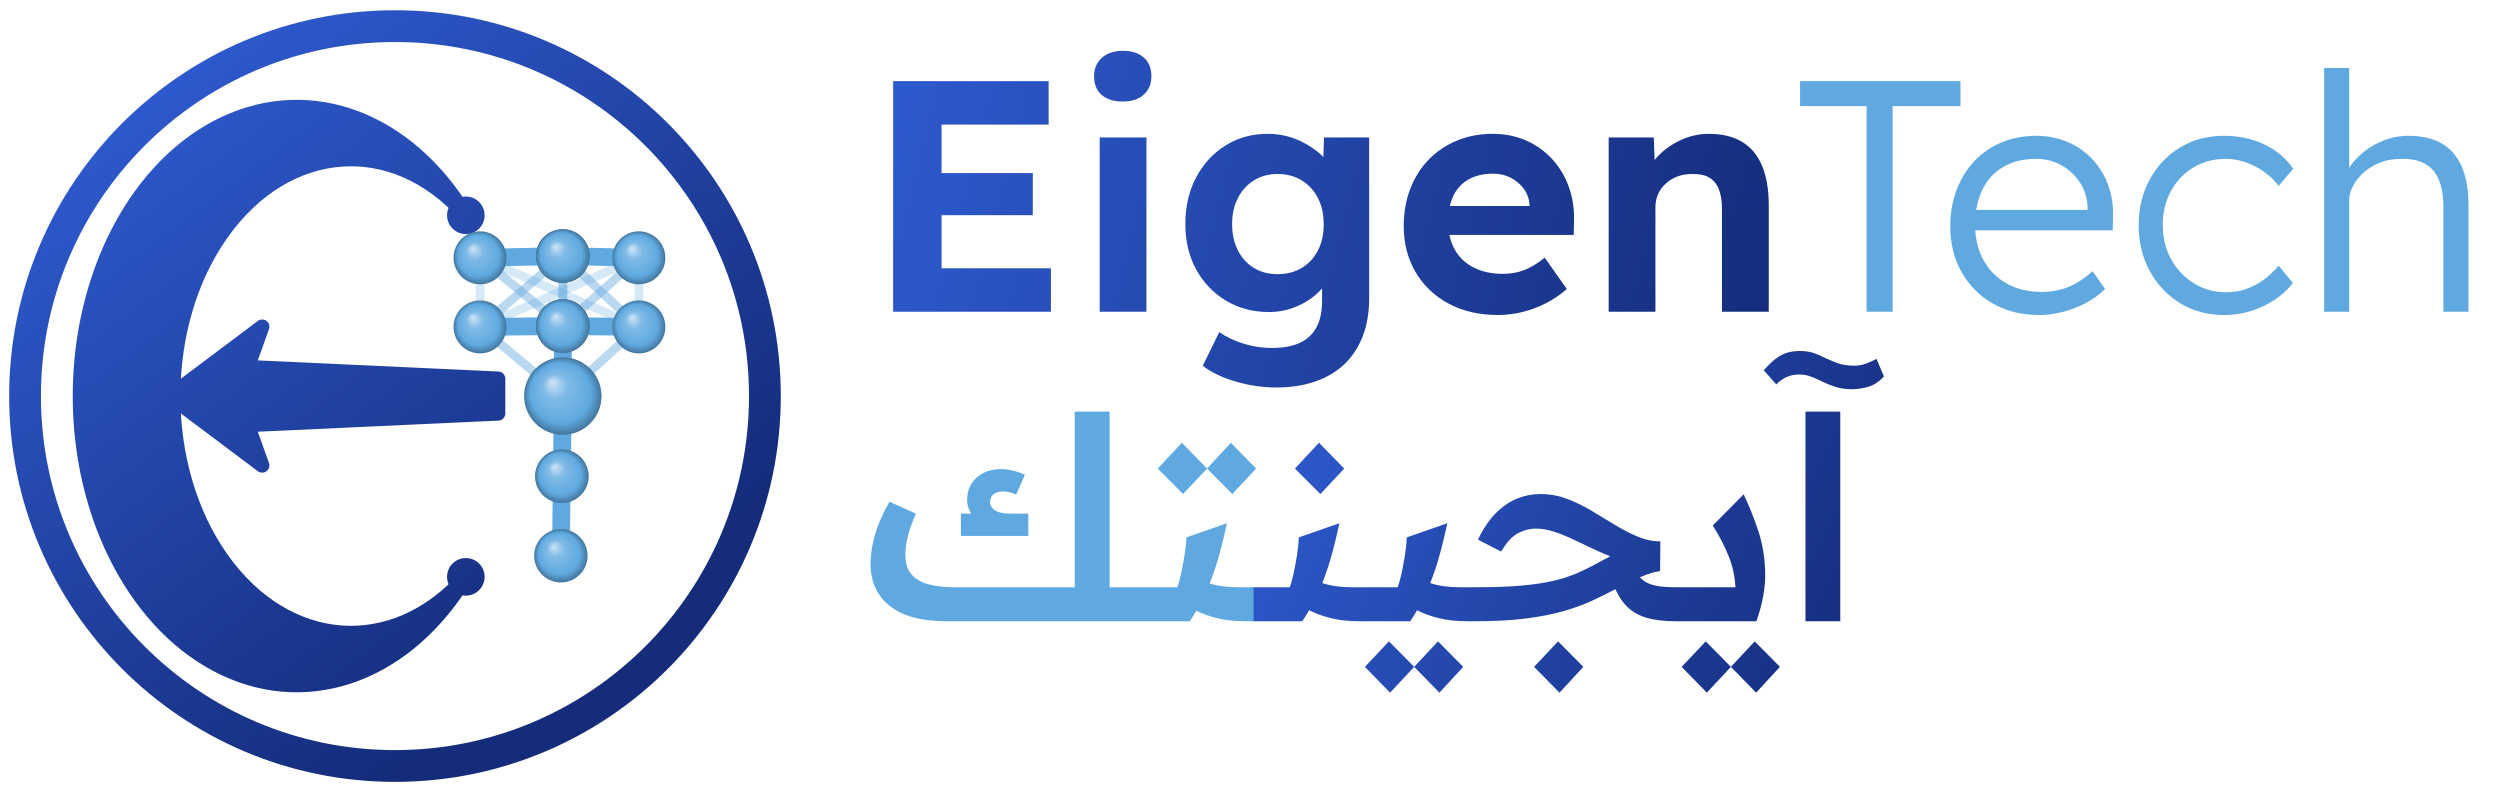
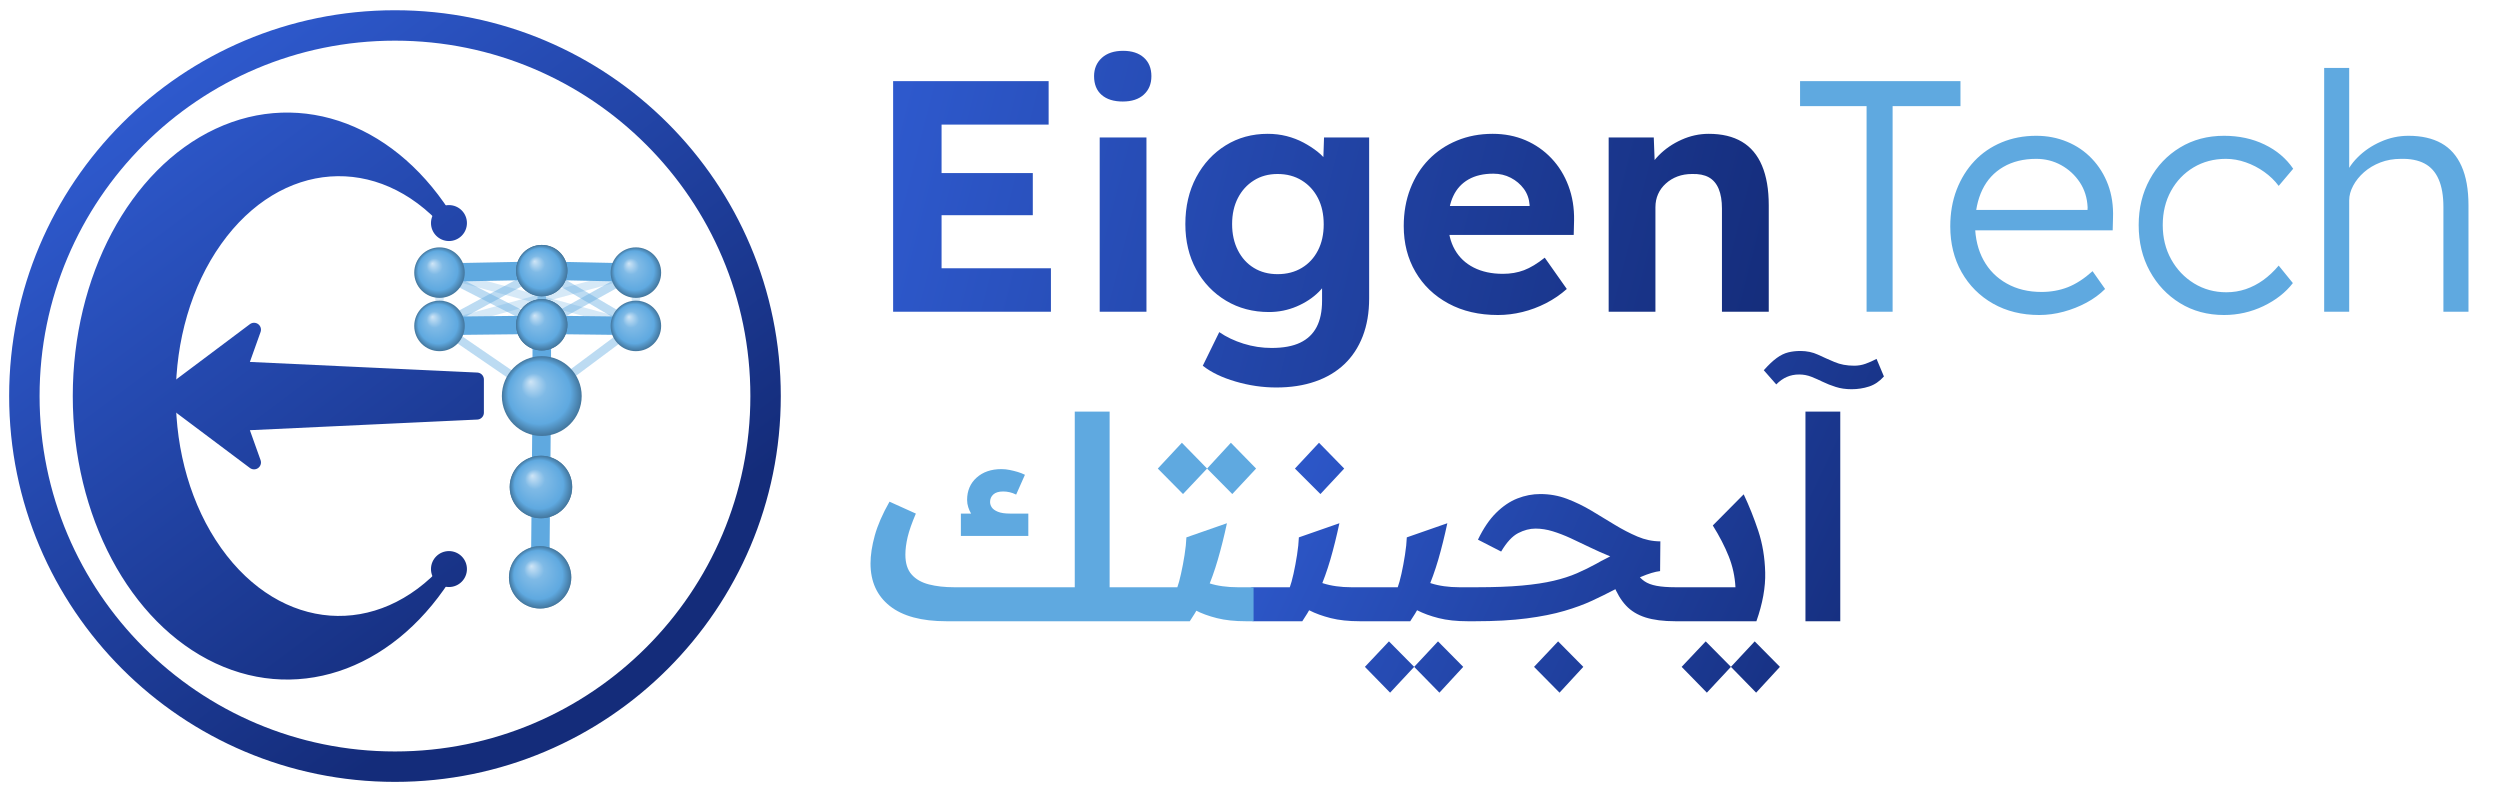
<svg xmlns="http://www.w3.org/2000/svg" viewBox="-2 -2 546.4 172.65" width="546" height="173" role="img" aria-label="EigenTech آيجينتك">
  <defs>
    <linearGradient id="wwe" gradientUnits="userSpaceOnUse" x1="0" y1="0" x2="202.61" y2="51.84">
      <stop offset="0" stop-color="#2F5BD0" />
      <stop offset="1" stop-color="#142C7A" />
    </linearGradient>
    <linearGradient id="wwa" gradientUnits="userSpaceOnUse" x1="85.33" y1="74.91" x2="218.33" y2="138.07">
      <stop offset="0" stop-color="#2F5BD0" />
      <stop offset="1" stop-color="#142C7A" />
    </linearGradient>
  </defs>
-   <svg x="0" y="0" width="168.65" height="168.65" viewBox="-99.5 -133.5 267 267" role="img" aria-label="EigenTech">
+   <svg x="0" y="0" width="168.65" height="168.65" viewBox="-100.5 -139.5 279 279" role="img" aria-label="EigenTech">
    <defs>
      <radialGradient id="s1k" cx=".5" cy=".5" r=".5" fx=".36" fy=".32">
        <stop offset="0" stop-color="#cfe5f6" />
        <stop offset=".32" stop-color="#7fbae6" />
        <stop offset=".78" stop-color="#5FA9E0" />
        <stop offset="1" stop-color="#43769d" />
      </radialGradient>
      <linearGradient id="s1e" gradientUnits="userSpaceOnUse" x1="-75" y1="-100" x2="75" y2="100">
        <stop offset="0" stop-color="#2F5BD0" />
        <stop offset="1" stop-color="#142C7A" />
      </linearGradient>
      <radialGradient id="s1r">
        <stop offset="0" stop-color="#2F5BD0" stop-opacity=".16" />
        <stop offset="1" stop-color="#2F5BD0" stop-opacity="0" />
      </radialGradient>
      <radialGradient id="s1q">
        <stop offset="0" stop-color="#5FA9E0" stop-opacity=".35" />
        <stop offset="1" stop-color="#5FA9E0" stop-opacity="0" />
      </radialGradient>
    </defs>
-     <circle cx="34" cy="0" r="128" fill="none" stroke="url(#s1e)" stroke-width="11" />
+     <circle cx="39" cy="0" r="134" fill="none" stroke="url(#s1e)" stroke-width="11" />
    <path d="M58.52 62.55 A75 100 0 1 1 58.52 -62.55 A61.5 82 0 1 0 58.52 62.55 Z" fill="url(#s1e)" stroke="url(#s1e)" stroke-width="5" stroke-linejoin="round" />
    <circle cx="58.52" cy="-62.55" r="6.5" fill="url(#s1e)" />
    <circle cx="58.52" cy="62.55" r="6.5" fill="url(#s1e)" />
-     <path d="M69.68 -6 L-16.95 -10 L-11.95 -24 L-43.95 0 L-11.95 24 L-16.95 10 L69.68 6 Z" fill="url(#s1e)" stroke="url(#s1e)" stroke-width="5" stroke-linejoin="round" />
-     <line x1="118.4" y1="-47.84" x2="118.4" y2="-23.92" style="stroke:#5fa9e0;stroke-opacity:0.25;stroke-width:3.05;stroke-linecap:round" />
-     <line x1="63.43" y1="-47.84" x2="118.4" y2="-23.92" style="stroke:#5fa9e0;stroke-opacity:0.25;stroke-width:3.05;stroke-linecap:round" />
-     <line x1="118.4" y1="-47.84" x2="63.43" y2="-23.92" style="stroke:#5fa9e0;stroke-opacity:0.25;stroke-width:3.05;stroke-linecap:round" />
-     <line x1="63.43" y1="-47.84" x2="63.43" y2="-23.92" style="stroke:#5fa9e0;stroke-opacity:0.25;stroke-width:3.05;stroke-linecap:round" />
-     <line x1="92.08" y1="-48.45" x2="118.4" y2="-23.92" style="stroke:#5fa9e0;stroke-opacity:0.43;stroke-width:3.07;stroke-linecap:round" />
-     <line x1="118.4" y1="-47.84" x2="92.08" y2="-24.23" style="stroke:#5fa9e0;stroke-opacity:0.43;stroke-width:3.07;stroke-linecap:round" />
-     <line x1="118.4" y1="-23.92" x2="92.08" y2="0" style="stroke:#5fa9e0;stroke-opacity:0.43;stroke-width:3.07;stroke-linecap:round" />
-     <line x1="63.43" y1="-47.84" x2="92.08" y2="-24.23" style="stroke:#5fa9e0;stroke-opacity:0.43;stroke-width:3.07;stroke-linecap:round" />
-     <line x1="92.08" y1="-48.45" x2="63.43" y2="-23.92" style="stroke:#5fa9e0;stroke-opacity:0.43;stroke-width:3.07;stroke-linecap:round" />
-     <line x1="63.43" y1="-23.92" x2="92.08" y2="0" style="stroke:#5fa9e0;stroke-opacity:0.43;stroke-width:3.07;stroke-linecap:round" />
-     <line x1="92.08" y1="-48.45" x2="92.08" y2="-24.23" style="stroke:#5fa9e0;stroke-opacity:0.6;stroke-width:3.09;stroke-linecap:round" />
-     <line x1="92.08" y1="-48.45" x2="118.4" y2="-47.84" style="stroke:#5fa9e0;stroke-opacity:1;stroke-width:6.15;stroke-linecap:round" />
-     <line x1="92.08" y1="-24.23" x2="118.4" y2="-23.92" style="stroke:#5fa9e0;stroke-opacity:1;stroke-width:6.15;stroke-linecap:round" />
-     <line x1="63.43" y1="-47.84" x2="92.08" y2="-48.45" style="stroke:#5fa9e0;stroke-opacity:1;stroke-width:6.15;stroke-linecap:round" />
-     <line x1="63.43" y1="-23.92" x2="92.08" y2="-24.23" style="stroke:#5fa9e0;stroke-opacity:1;stroke-width:6.15;stroke-linecap:round" />
-     <line x1="91.74" y1="27.73" x2="91.4" y2="55.26" style="stroke:#5fa9e0;stroke-opacity:1;stroke-width:6.15;stroke-linecap:round" />
-     <line x1="92.08" y1="0" x2="91.74" y2="27.73" style="stroke:#5fa9e0;stroke-opacity:1;stroke-width:6.17;stroke-linecap:round" />
-     <line x1="92.08" y1="-24.23" x2="92.08" y2="0" style="stroke:#5fa9e0;stroke-opacity:1;stroke-width:6.19;stroke-linecap:round" />
-     <circle cx="118.4" cy="-47.84" r="9.16" style="fill:url(#s1k)" />
-     <circle cx="118.4" cy="-47.84" r="9.16" style="fill:url(#s1k);opacity:0" />
-     <circle cx="118.4" cy="-23.92" r="9.16" style="fill:url(#s1k)" />
-     <circle cx="118.4" cy="-23.92" r="9.16" style="fill:url(#s1k);opacity:0" />
-     <circle cx="63.43" cy="-47.84" r="9.16" style="fill:url(#s1k)" />
-     <circle cx="63.43" cy="-47.84" r="9.16" style="fill:url(#s1k);opacity:0" />
-     <circle cx="63.43" cy="-23.92" r="9.16" style="fill:url(#s1k)" />
-     <circle cx="63.43" cy="-23.92" r="9.16" style="fill:url(#s1k);opacity:0" />
-     <circle cx="91.4" cy="55.26" r="9.21" style="fill:url(#s1k)" />
-     <circle cx="91.4" cy="55.26" r="9.21" style="fill:url(#s1k);opacity:0.42" />
-     <circle cx="91.74" cy="27.73" r="9.24" style="fill:url(#s1k)" />
-     <circle cx="91.74" cy="27.73" r="9.24" style="fill:url(#s1k);opacity:0.71" />
-     <circle cx="92.08" cy="-48.45" r="9.28" style="fill:url(#s1k)" />
-     <circle cx="92.08" cy="-48.45" r="9.28" style="fill:url(#s1k);opacity:1" />
-     <circle cx="92.08" cy="-24.23" r="9.28" style="fill:url(#s1k)" />
-     <circle cx="92.08" cy="-24.23" r="9.28" style="fill:url(#s1k);opacity:1" />
-     <circle cx="92.08" cy="0" r="13.4" style="fill:url(#s1k)" />
+     <path d="M68.65 -6 L-16.95 -10 L-11.95 -24 L-43.95 0 L-11.95 24 L-16.95 10 L68.65 6 Z" fill="url(#s1e)" stroke="url(#s1e)" stroke-width="5" stroke-linejoin="round" />
+     <line x1="55.1" y1="-44.63" x2="55.1" y2="-25.36" style="stroke:#5fa9e0;stroke-opacity:0.25;stroke-width:3.04;stroke-linecap:round" />
+     <line x1="55.1" y1="-44.63" x2="126.11" y2="-25.36" style="stroke:#5fa9e0;stroke-opacity:0.25;stroke-width:3.04;stroke-linecap:round" />
+     <line x1="126.11" y1="-44.63" x2="55.1" y2="-25.36" style="stroke:#5fa9e0;stroke-opacity:0.25;stroke-width:3.04;stroke-linecap:round" />
+     <line x1="126.11" y1="-44.63" x2="126.11" y2="-25.36" style="stroke:#5fa9e0;stroke-opacity:0.25;stroke-width:3.04;stroke-linecap:round" />
+     <line x1="55.1" y1="-44.63" x2="92.08" y2="-25.77" style="stroke:#5fa9e0;stroke-opacity:0.42;stroke-width:3.07;stroke-linecap:round" />
+     <line x1="92.08" y1="-45.36" x2="55.1" y2="-25.36" style="stroke:#5fa9e0;stroke-opacity:0.42;stroke-width:3.07;stroke-linecap:round" />
+     <line x1="92.08" y1="-45.36" x2="126.11" y2="-25.36" style="stroke:#5fa9e0;stroke-opacity:0.42;stroke-width:3.07;stroke-linecap:round" />
+     <line x1="126.11" y1="-44.63" x2="92.08" y2="-25.77" style="stroke:#5fa9e0;stroke-opacity:0.42;stroke-width:3.07;stroke-linecap:round" />
+     <line x1="55.1" y1="-25.36" x2="92.08" y2="0" style="stroke:#5fa9e0;stroke-opacity:0.42;stroke-width:3.07;stroke-linecap:round" />
+     <line x1="126.11" y1="-25.36" x2="92.08" y2="0" style="stroke:#5fa9e0;stroke-opacity:0.42;stroke-width:3.07;stroke-linecap:round" />
+     <line x1="92.08" y1="-45.36" x2="92.08" y2="-25.77" style="stroke:#5fa9e0;stroke-opacity:0.6;stroke-width:3.09;stroke-linecap:round" />
+     <line x1="55.1" y1="-44.63" x2="92.08" y2="-45.36" style="stroke:#5fa9e0;stroke-opacity:1;stroke-width:6.65;stroke-linecap:round" />
+     <line x1="92.08" y1="-45.36" x2="126.11" y2="-44.63" style="stroke:#5fa9e0;stroke-opacity:1;stroke-width:6.65;stroke-linecap:round" />
+     <line x1="55.1" y1="-25.36" x2="92.08" y2="-25.77" style="stroke:#5fa9e0;stroke-opacity:1;stroke-width:6.65;stroke-linecap:round" />
+     <line x1="92.08" y1="-25.77" x2="126.11" y2="-25.36" style="stroke:#5fa9e0;stroke-opacity:1;stroke-width:6.65;stroke-linecap:round" />
+     <line x1="91.78" y1="32.88" x2="91.48" y2="65.55" style="stroke:#5fa9e0;stroke-opacity:1;stroke-width:6.67;stroke-linecap:round" />
+     <line x1="92.08" y1="0" x2="91.78" y2="32.88" style="stroke:#5fa9e0;stroke-opacity:1;stroke-width:6.69;stroke-linecap:round" />
+     <line x1="92.08" y1="-25.77" x2="92.08" y2="0" style="stroke:#5fa9e0;stroke-opacity:1;stroke-width:6.7;stroke-linecap:round" />
+     <circle cx="55.1" cy="-44.63" r="9.13" style="fill:url(#s1k)" />
+     <circle cx="55.1" cy="-44.63" r="9.13" style="fill:url(#s1k);opacity:0" />
+     <circle cx="126.11" cy="-44.63" r="9.13" style="fill:url(#s1k)" />
+     <circle cx="126.11" cy="-44.63" r="9.13" style="fill:url(#s1k);opacity:0" />
+     <circle cx="55.1" cy="-25.36" r="9.13" style="fill:url(#s1k)" />
+     <circle cx="55.1" cy="-25.36" r="9.13" style="fill:url(#s1k);opacity:0" />
+     <circle cx="126.11" cy="-25.36" r="9.13" style="fill:url(#s1k)" />
+     <circle cx="126.11" cy="-25.36" r="9.13" style="fill:url(#s1k);opacity:0" />
+     <circle cx="91.48" cy="65.55" r="11.27" style="fill:url(#s1k)" />
+     <circle cx="91.48" cy="65.55" r="11.27" style="fill:url(#s1k);opacity:0.59" />
+     <circle cx="91.78" cy="32.88" r="11.3" style="fill:url(#s1k)" />
+     <circle cx="91.78" cy="32.88" r="11.3" style="fill:url(#s1k);opacity:0.8" />
+     <circle cx="92.08" cy="-45.36" r="9.28" style="fill:url(#s1k)" />
+     <circle cx="92.08" cy="-45.36" r="9.28" style="fill:url(#s1k);opacity:1" />
+     <circle cx="92.08" cy="-25.77" r="9.28" style="fill:url(#s1k)" />
+     <circle cx="92.08" cy="-25.77" r="9.28" style="fill:url(#s1k);opacity:1" />
+     <circle cx="92.08" cy="0" r="14.43" style="fill:url(#s1k)" />
  </svg>
  <g transform="translate(186.65 14.05)">
    <path fill="url(#wwe)" d="M6.55 51.84L6.55 1.44L40.54 1.44L40.54 10.94L17.14 10.94L17.14 42.34L41.04 42.34L41.04 51.84ZM11.59 30.74L11.59 21.53L37.08 21.53L37.08 30.74ZM51.7 51.84L51.7 13.75L61.92 13.75L61.92 51.84ZM56.74 5.9Q53.78 5.9 52.13 4.46Q50.47 3.02 50.47 0.36Q50.47 -2.09 52.16 -3.64Q53.86 -5.18 56.81 -5.18Q59.69 -5.18 61.34 -3.71Q63 -2.23 63 0.36Q63 2.88 61.34 4.39Q59.69 5.9 56.74 5.9ZM90.29 68.4Q85.82 68.4 81.4 67.1Q76.97 65.81 74.23 63.65L77.83 56.3Q80.14 57.89 83.12 58.82Q86.11 59.76 89.28 59.76Q93.1 59.76 95.51 58.61Q97.92 57.46 99.11 55.19Q100.3 52.92 100.3 49.46L100.3 42.84L102.02 43.27Q101.59 45.5 99.61 47.48Q97.63 49.46 94.75 50.69Q91.87 51.91 88.7 51.91Q83.45 51.91 79.31 49.43Q75.17 46.94 72.79 42.62Q70.42 38.3 70.42 32.69Q70.42 26.93 72.79 22.46Q75.17 18 79.24 15.48Q83.3 12.96 88.42 12.96Q90.58 12.96 92.56 13.46Q94.54 13.97 96.23 14.87Q97.92 15.77 99.29 16.85Q100.66 17.93 101.52 19.22Q102.38 20.52 102.6 21.82L100.44 22.46L100.73 13.75L110.59 13.75L110.59 48.96Q110.59 53.57 109.19 57.2Q107.78 60.84 105.16 63.32Q102.53 65.81 98.78 67.1Q95.04 68.4 90.29 68.4ZM90.58 43.63Q93.6 43.63 95.87 42.26Q98.14 40.9 99.4 38.45Q100.66 36 100.66 32.76Q100.66 29.45 99.4 27Q98.14 24.55 95.87 23.15Q93.6 21.74 90.58 21.74Q87.62 21.74 85.39 23.15Q83.16 24.55 81.9 27Q80.64 29.45 80.64 32.69Q80.64 35.93 81.9 38.41Q83.16 40.9 85.39 42.26Q87.62 43.63 90.58 43.63ZM138.74 52.56Q132.55 52.56 127.91 50.04Q123.26 47.52 120.71 43.13Q118.15 38.74 118.15 33.12Q118.15 28.66 119.59 24.95Q121.03 21.24 123.62 18.58Q126.22 15.91 129.78 14.44Q133.34 12.96 137.59 12.96Q141.48 12.96 144.76 14.36Q148.03 15.77 150.44 18.32Q152.86 20.88 154.15 24.34Q155.45 27.79 155.38 31.9L155.3 35.06L124.7 35.06L123.05 28.73L146.88 28.73L145.66 30.02L145.66 28.51Q145.51 26.5 144.4 24.98Q143.28 23.47 141.55 22.57Q139.82 21.67 137.74 21.67Q134.5 21.67 132.3 22.93Q130.1 24.19 128.99 26.53Q127.87 28.87 127.87 32.33Q127.87 35.71 129.31 38.27Q130.75 40.82 133.45 42.19Q136.15 43.56 139.82 43.56Q142.34 43.56 144.43 42.77Q146.52 41.98 148.97 40.03L153.79 46.87Q151.78 48.67 149.26 49.97Q146.74 51.26 144.07 51.91Q141.41 52.56 138.74 52.56ZM162.94 51.84L162.94 13.75L172.8 13.75L173.09 21.53L171.07 22.39Q171.79 19.8 173.88 17.68Q175.97 15.55 178.85 14.26Q181.73 12.96 184.82 12.96Q189.14 12.96 192.06 14.69Q194.98 16.42 196.45 19.91Q197.93 23.4 197.93 28.58L197.93 51.84L187.7 51.84L187.7 29.3Q187.7 26.71 186.98 24.98Q186.26 23.26 184.82 22.46Q183.38 21.67 181.15 21.74Q179.42 21.74 177.98 22.28Q176.54 22.82 175.43 23.83Q174.31 24.84 173.74 26.14Q173.16 27.43 173.16 29.02L173.16 51.84L168.05 51.84Q166.46 51.84 165.17 51.84Q163.87 51.84 162.94 51.84Z" />
    <path fill="#5FA9E0" d="M219.31 51.84L219.31 6.91L204.77 6.91L204.77 1.44L239.83 1.44L239.83 6.91L225 6.91L225 51.84ZM257.04 52.56Q251.35 52.56 246.96 50.08Q242.57 47.59 240.08 43.2Q237.6 38.81 237.6 33.19Q237.6 28.8 239 25.16Q240.41 21.53 242.89 18.9Q245.38 16.27 248.83 14.83Q252.29 13.39 256.39 13.39Q259.99 13.39 263.12 14.69Q266.26 15.98 268.56 18.4Q270.86 20.81 272.09 24.08Q273.31 27.36 273.17 31.32L273.1 34.06L241.56 34.06L240.41 29.59L268.56 29.59L267.55 30.82L267.62 29.02Q267.48 25.92 265.9 23.54Q264.31 21.17 261.83 19.8Q259.34 18.43 256.39 18.43Q252.22 18.43 249.19 20.2Q246.17 21.96 244.62 25.16Q243.07 28.37 243 32.83Q243.07 37.3 244.87 40.57Q246.67 43.85 249.95 45.68Q253.22 47.52 257.54 47.52Q260.64 47.52 263.3 46.48Q265.97 45.43 268.7 42.98L271.44 46.87Q269.71 48.6 267.37 49.86Q265.03 51.12 262.37 51.84Q259.7 52.56 257.04 52.56ZM297.43 52.56Q292.03 52.56 287.82 49.97Q283.61 47.38 281.2 42.95Q278.78 38.52 278.78 32.9Q278.78 27.36 281.2 22.93Q283.61 18.5 287.82 15.95Q292.03 13.39 297.43 13.39Q302.33 13.39 306.29 15.3Q310.25 17.21 312.55 20.59L309.38 24.34Q308.09 22.61 306.22 21.28Q304.34 19.94 302.18 19.19Q300.02 18.43 297.86 18.43Q293.9 18.43 290.77 20.3Q287.64 22.18 285.84 25.45Q284.04 28.73 284.04 32.9Q284.04 37.08 285.88 40.39Q287.71 43.7 290.88 45.65Q294.05 47.59 297.94 47.59Q300.17 47.59 302.18 46.91Q304.2 46.22 306 44.93Q307.8 43.63 309.38 41.76L312.48 45.58Q310.1 48.67 306.04 50.62Q301.97 52.56 297.43 52.56ZM319.32 51.84L319.32 -1.44L324.79 -1.44L324.79 22.1L323.71 22.75Q324.5 20.23 326.63 18.11Q328.75 15.98 331.67 14.69Q334.58 13.39 337.75 13.39Q342 13.39 344.92 15.01Q347.83 16.63 349.34 20.02Q350.86 23.4 350.86 28.58L350.86 51.84L345.38 51.84L345.38 28.94Q345.38 25.27 344.34 22.9Q343.3 20.52 341.24 19.44Q339.19 18.36 336.1 18.43Q333.65 18.43 331.6 19.22Q329.54 20.02 328.03 21.35Q326.52 22.68 325.66 24.3Q324.79 25.92 324.79 27.5L324.79 51.84L322.13 51.84Q321.48 51.84 320.76 51.84Q320.04 51.84 319.32 51.84Z" />
    <path fill="url(#wwa)" d="M85.33 119.49L85.33 112.06L93.25 112.06Q93.62 111.07 94.06 109.12Q94.49 107.17 94.83 105Q95.17 102.83 95.23 101.16L104.09 98.07Q103.16 102.4 102.11 106.02Q101.05 109.65 99.63 112.9Q98.21 116.15 95.98 119.49ZM108.55 119.49Q104.89 119.49 102.2 118.81Q99.51 118.13 97.52 117.11Q95.54 116.09 93.99 115.03L98.02 110.2Q99.13 110.76 100.5 111.19Q101.86 111.63 103.41 111.84Q104.95 112.06 106.69 112.06L108.92 112.06L108.92 119.49ZM85.33 112.06L85.94 112.06L85.94 119.49L85.33 119.49Q83.47 119.49 83.47 115.71Q83.47 112.06 85.33 112.06ZM99.94 91.69L94.37 86.12L99.63 80.48L105.14 86.12ZM108.92 119.49L108.92 112.06L116.84 112.06Q117.21 111.07 117.65 109.12Q118.08 107.17 118.42 105Q118.76 102.83 118.82 101.16L127.68 98.07Q126.75 102.4 125.7 106.02Q124.64 109.65 123.22 112.9Q121.8 116.15 119.57 119.49ZM132.14 119.49Q128.48 119.49 125.79 118.81Q123.1 118.13 121.12 117.11Q119.13 116.09 117.59 115.03L121.61 110.2Q122.73 110.76 124.09 111.19Q125.45 111.63 127 111.84Q128.55 112.06 130.28 112.06L132.51 112.06L132.51 119.49ZM108.92 112.06L109.54 112.06L109.54 119.49L108.92 119.49Q107.06 119.49 107.06 115.71Q107.06 112.06 108.92 112.06ZM115.17 135.1L109.66 129.46L114.92 123.89L120.43 129.46ZM125.95 135.1L120.43 129.46L125.64 123.89L131.15 129.46ZM177.52 119.49Q173.62 119.49 170.99 118.66Q168.36 117.82 166.72 116.05Q165.08 114.29 163.96 111.44L169.1 109.03Q169.78 110.08 170.78 110.76Q171.77 111.44 173.41 111.75Q175.05 112.06 177.52 112.06L179.63 112.06L179.63 119.49ZM132.51 112.06L133.13 112.06L133.13 119.49L132.51 119.49Q130.65 119.49 130.65 115.71Q130.65 112.06 132.51 112.06ZM132.51 119.49L132.51 112.06L134.18 112.06Q139.94 112.06 143.99 111.69Q148.05 111.32 150.93 110.64Q153.81 109.96 156.01 109Q158.21 108.04 160.25 106.92Q160.81 106.61 161.3 106.33Q161.8 106.05 162.32 105.81Q162.85 105.56 163.28 105.31Q160.99 104.38 158.82 103.33Q156.66 102.28 154.65 101.35Q152.63 100.42 150.71 99.83Q148.79 99.24 146.94 99.24Q145.08 99.24 143.16 100.23Q141.24 101.22 139.44 104.26L134.37 101.66Q136.16 97.94 138.36 95.78Q140.56 93.61 143 92.65Q145.45 91.69 147.99 91.69Q151.08 91.69 153.84 92.74Q156.6 93.79 159.2 95.34Q161.8 96.89 164.27 98.41Q166.75 99.92 169.23 100.98Q171.7 102.03 174.24 102.03L174.18 108.53Q172.51 108.72 169.97 109.8Q167.43 110.88 164.15 112.62Q161.92 113.79 159.32 115Q156.72 116.21 153.25 117.23Q149.78 118.25 145.02 118.87Q140.25 119.49 133.75 119.49ZM132.51 112.06L133.13 112.06L133.13 119.49L132.51 119.49Q130.65 119.49 130.65 115.71Q130.65 112.06 132.51 112.06ZM152.2 135.1L146.63 129.46L151.89 123.89L157.4 129.46ZM179.63 119.49L179.63 112.06L190.65 112.06Q190.47 108.53 189.17 105.28Q187.87 102.03 185.7 98.56L192.45 91.75Q194.24 95.53 195.64 99.74Q197.03 103.95 197.15 108.81Q197.28 113.67 195.23 119.49ZM179.63 112.06L180.25 112.06L180.25 119.49L179.63 119.49Q177.77 119.49 177.77 115.71Q177.77 112.06 179.63 112.06ZM184.4 135.1L178.89 129.46L184.15 123.89L189.66 129.46ZM195.17 135.1L189.66 129.46L194.86 123.89L200.37 129.46ZM205.95 73.67L213.56 73.67L213.56 119.49L205.95 119.49ZM216.04 68.78Q214.12 68.78 212.57 68.28Q211.02 67.79 209.75 67.17Q208.48 66.55 207.22 66.05Q205.95 65.56 204.58 65.56Q203.1 65.56 201.89 66.09Q200.68 66.61 199.57 67.73L196.84 64.63Q198.45 62.83 199.69 61.94Q200.93 61.04 202.17 60.73Q203.41 60.42 204.83 60.42Q206.94 60.42 208.67 61.22Q210.4 62.03 212.29 62.83Q214.18 63.64 216.6 63.64Q217.9 63.64 219.1 63.21Q220.31 62.77 221.49 62.15L223.1 65.99Q221.67 67.6 219.85 68.19Q218.02 68.78 216.04 68.78Z" />
    <path fill="#5FA9E0" d="M52.01 112.06L59.44 112.06L59.44 119.49L52.01 119.49ZM18.2 119.49Q10.03 119.49 5.82 116.15Q1.61 112.8 1.61 106.86Q1.61 104.14 2.54 100.76Q3.47 97.39 5.76 93.36L11.52 95.96Q10.22 99 9.72 101.1Q9.23 103.21 9.23 104.94Q9.23 107.73 10.59 109.27Q11.95 110.82 14.37 111.44Q16.78 112.06 19.88 112.06L49.72 112.06L49.47 119.49ZM46.25 119.49L46.25 73.67L53.87 73.67L53.87 119.49ZM21.36 100.85L21.36 95.96L23.59 95.96Q23.22 95.34 22.97 94.57Q22.72 93.79 22.72 92.99Q22.72 89.96 24.8 88.1Q26.87 86.24 30.22 86.24Q31.15 86.24 32.04 86.43Q32.94 86.61 33.78 86.86Q34.61 87.11 35.36 87.48L33.44 91.81Q32.69 91.44 32.01 91.29Q31.33 91.13 30.59 91.13Q29.16 91.13 28.45 91.78Q27.74 92.43 27.74 93.42Q27.74 94.04 28.11 94.6Q28.48 95.16 29.44 95.56Q30.4 95.96 32.14 95.96L36.1 95.96L36.1 100.85ZM59.44 119.49L59.44 112.06L68.67 112.06Q69.04 111.07 69.47 109.12Q69.91 107.17 70.25 105Q70.59 102.83 70.65 101.16L79.51 98.07Q78.58 102.4 77.52 106.02Q76.47 109.65 75.05 112.9Q73.62 116.15 71.39 119.49ZM83.65 119.49Q80 119.49 77.31 118.81Q74.61 118.13 72.66 117.11Q70.71 116.09 69.16 115.03L73.13 110.2Q74.3 110.76 75.64 111.19Q76.97 111.63 78.55 111.84Q80.12 112.06 81.86 112.06L85.33 112.06L85.33 119.49ZM59.44 112.06L60.06 112.06L60.06 119.49L59.44 119.49Q57.59 119.49 57.59 115.71Q57.59 112.06 59.44 112.06ZM69.91 91.69L64.4 86.12L69.66 80.48L75.17 86.12ZM80.68 91.69L75.17 86.12L80.37 80.48L85.88 86.12Z" />
  </g>
</svg>
